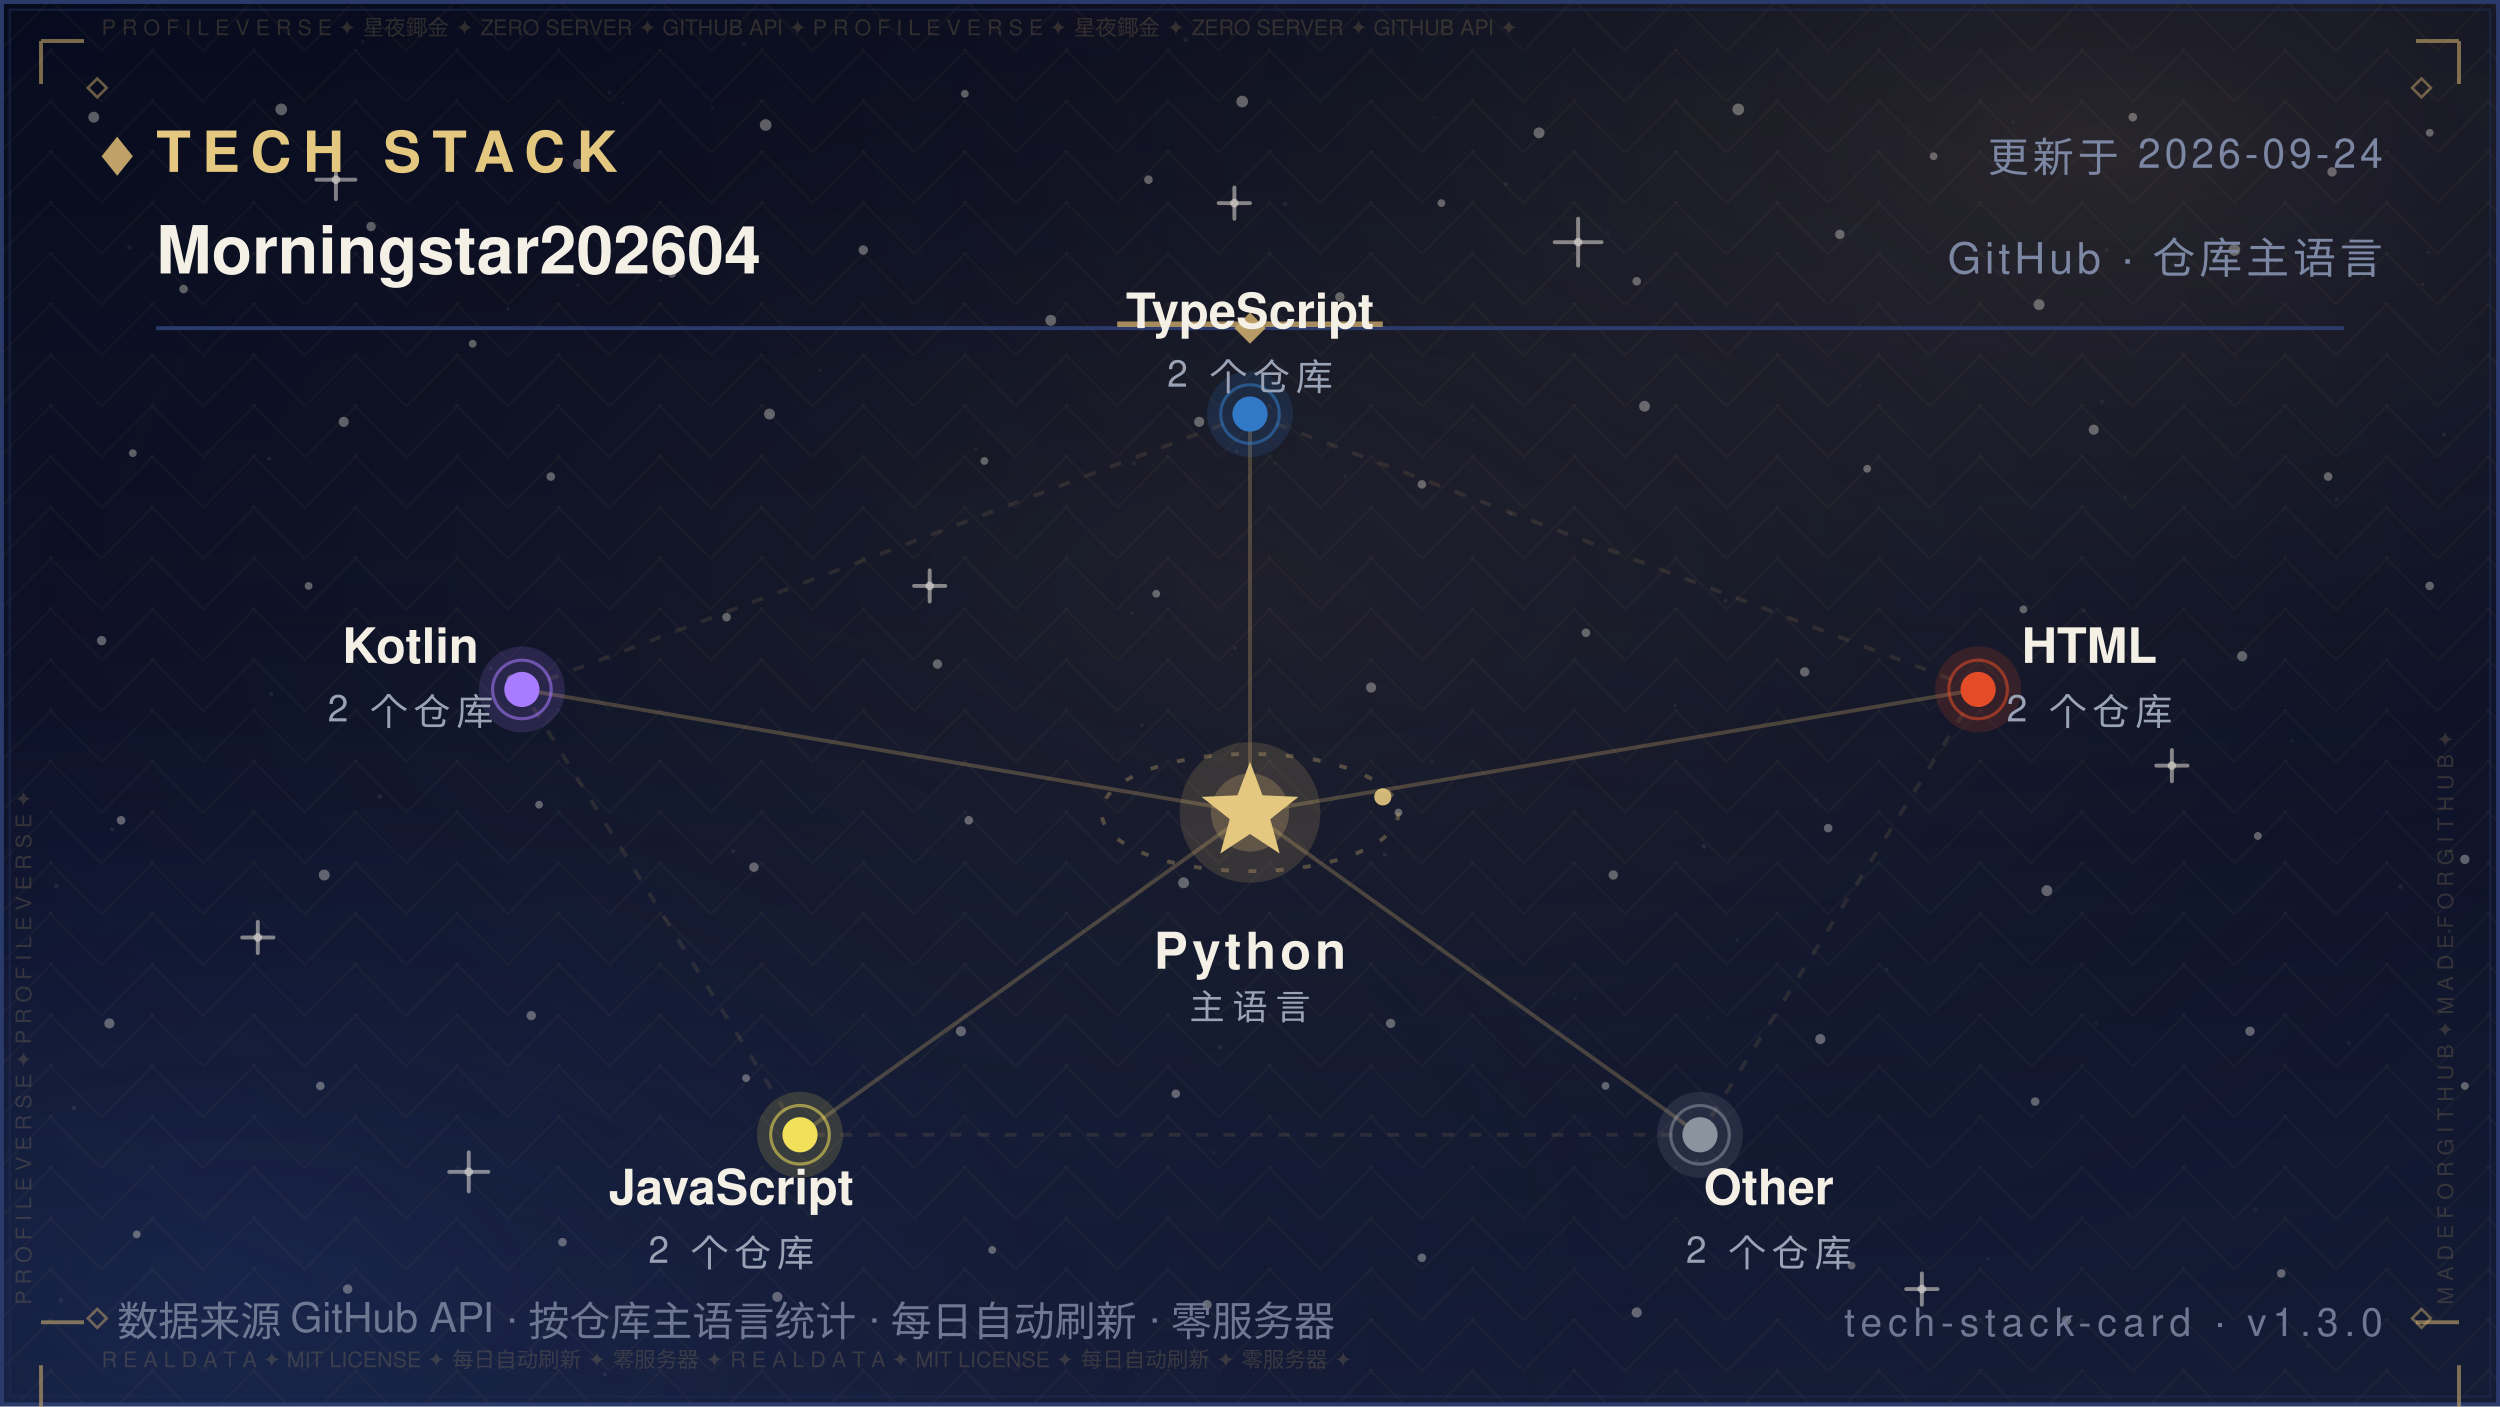
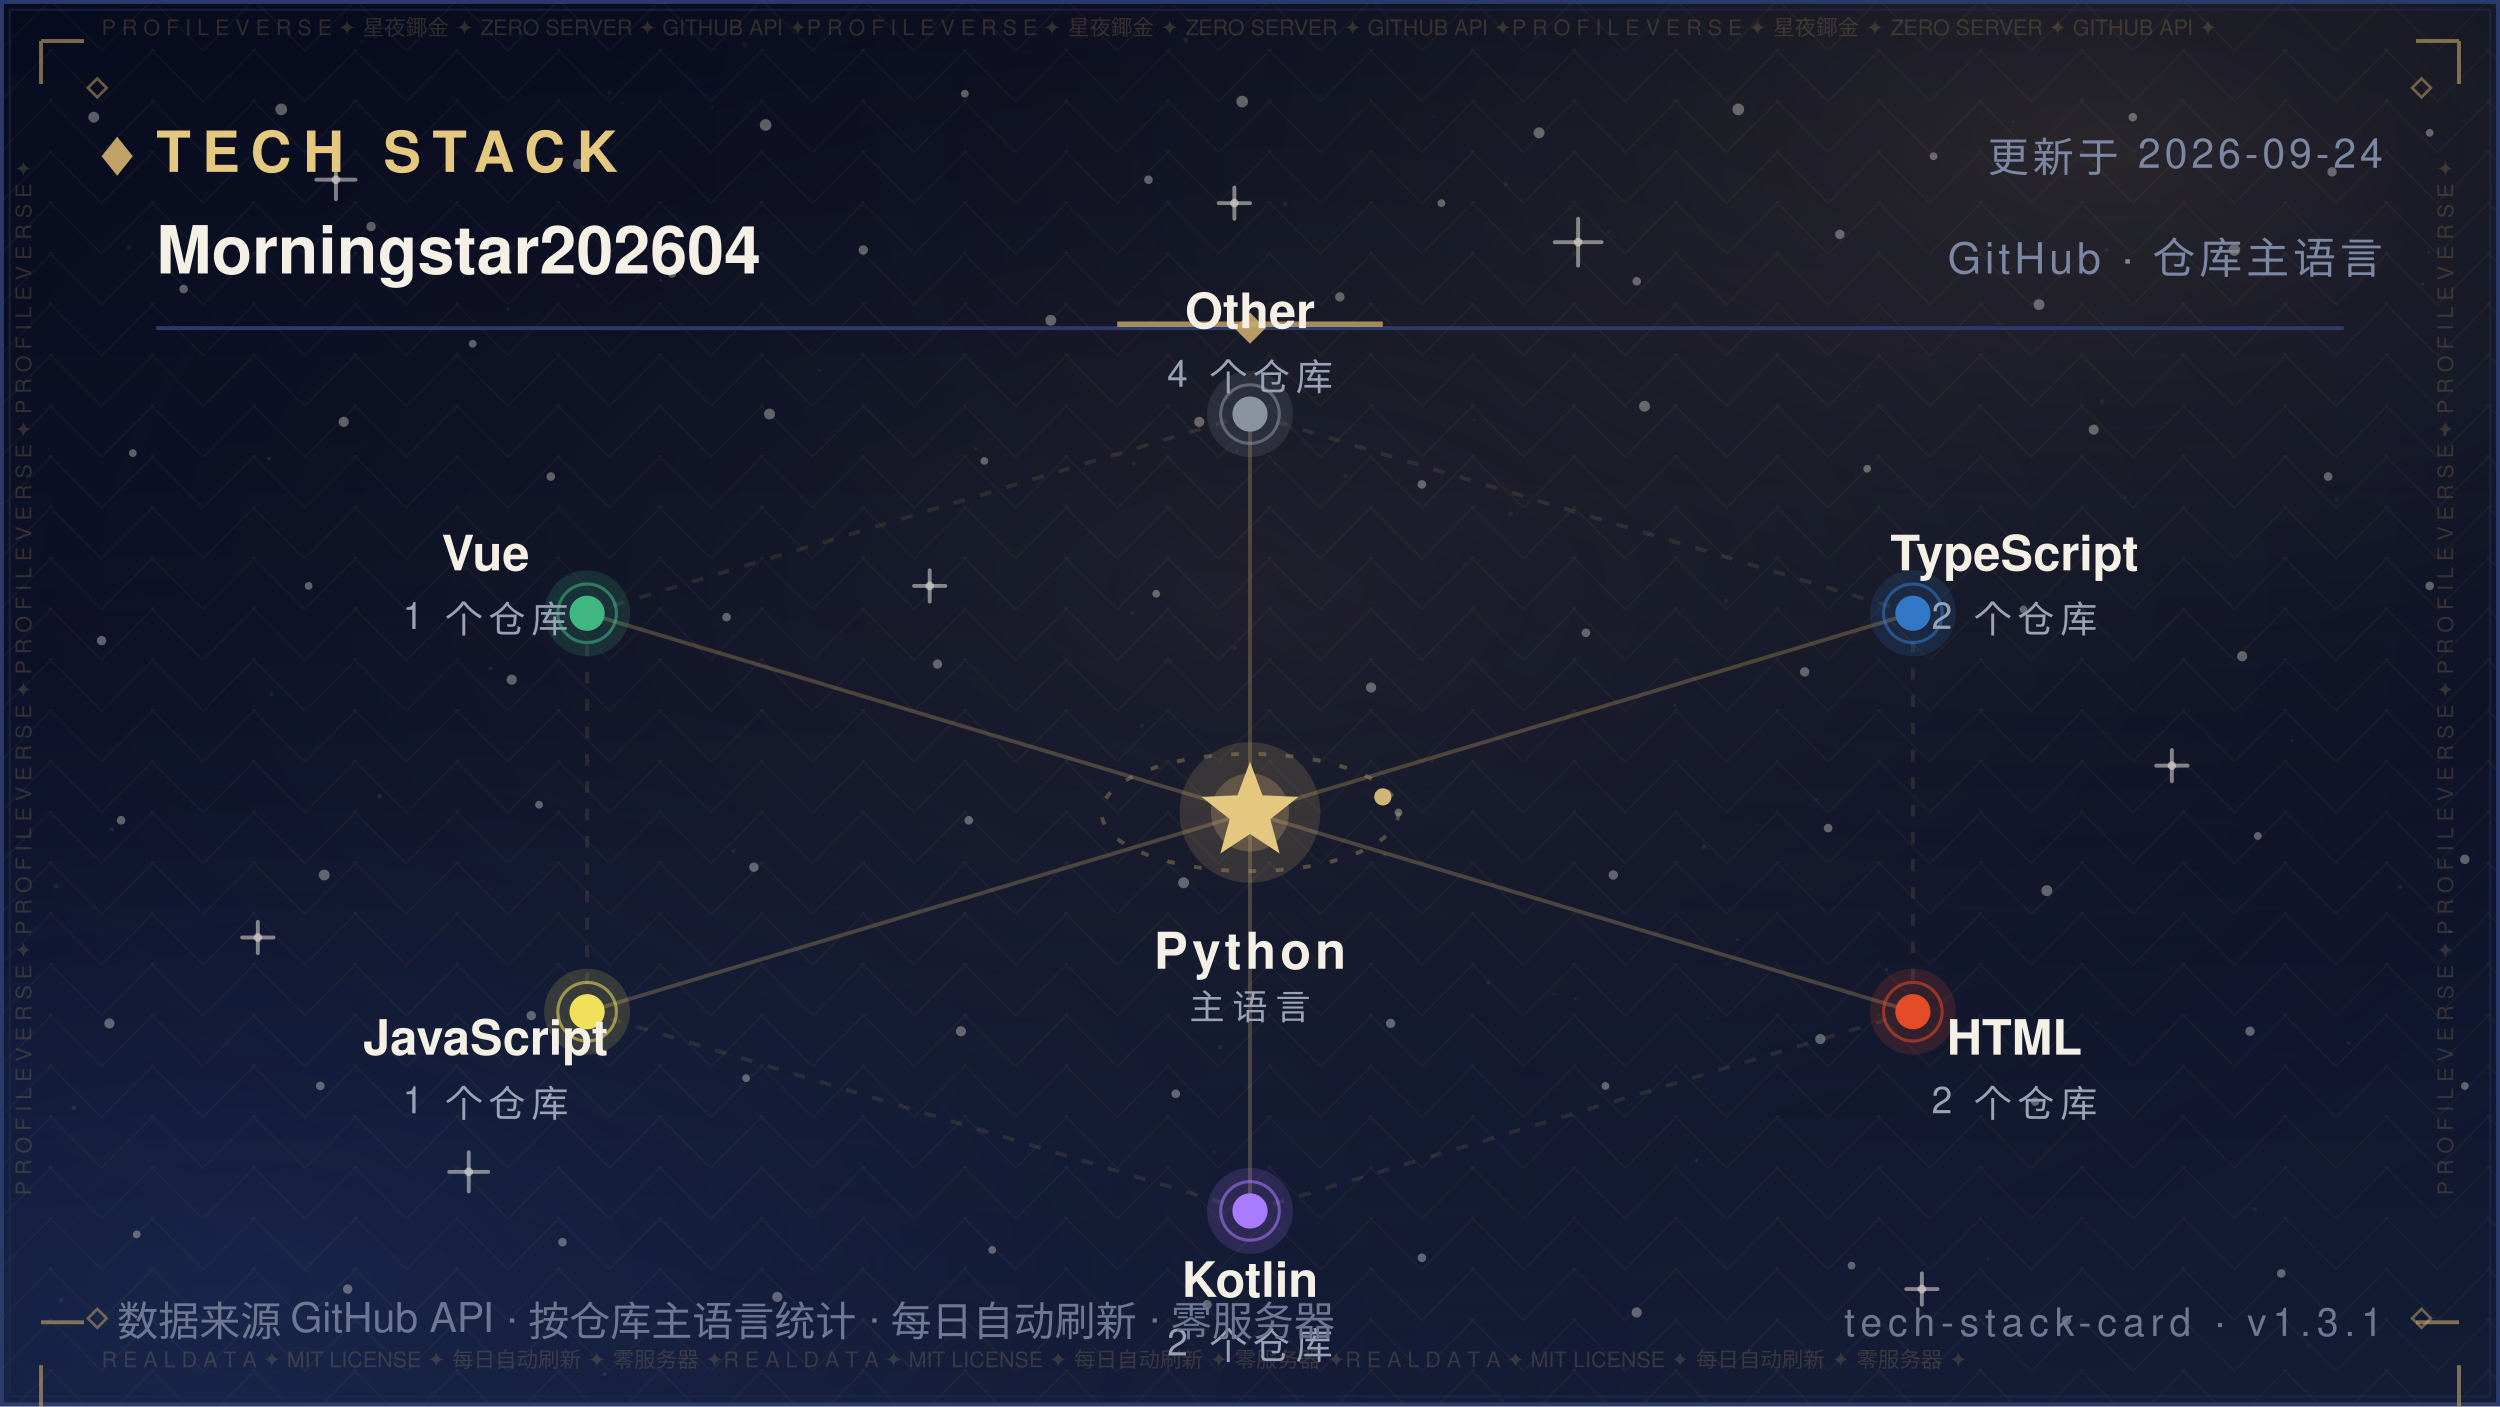
<svg xmlns="http://www.w3.org/2000/svg" width="640" height="360" viewBox="0 0 640 360" role="img" aria-label="Tech Stack — Morningstar202604">
  <defs>
    <linearGradient id="bg" x1="0" y1="0" x2="0" y2="1">
      <stop offset="0" stop-color="#070B1E" />
      <stop offset="0.5" stop-color="#0B1026" />
      <stop offset="1" stop-color="#141C36" />
    </linearGradient>
    <radialGradient id="nebG" cx="0.84" cy="0.10" r="0.62">
      <stop offset="0" stop-color="#C9A86A" stop-opacity="0.16" />
      <stop offset="1" stop-color="#070B1E" stop-opacity="0" />
    </radialGradient>
    <radialGradient id="nebB" cx="0.10" cy="0.92" r="0.60">
      <stop offset="0" stop-color="#2B4B9E" stop-opacity="0.22" />
      <stop offset="1" stop-color="#070B1E" stop-opacity="0" />
    </radialGradient>
    <radialGradient id="glow" cx="0.5" cy="0.42" r="0.72">
      <stop offset="0" stop-color="#C9A86A" stop-opacity="0.1" />
      <stop offset="1" stop-color="#070B1E" stop-opacity="0" />
    </radialGradient>
    <pattern id="fil1" width="26.0" height="13.0" patternUnits="userSpaceOnUse">
      <path d="M13.0 0 L26.0 13.0 L13.0 26.0 L0 13.0 Z" fill="none" stroke="#C9A86A" stroke-width="0.5" opacity="0.05" />
      <circle cx="13.0" cy="13.0" r="0.55" fill="#C9A86A" opacity="0.08" />
      <circle cx="0" cy="0" r="0.35" fill="#C9A86A" opacity="0.05" />
    </pattern>
  </defs>
  <rect width="640" height="360" fill="url(#bg)" />
  <rect width="640" height="360" fill="url(#nebG)" />
  <rect width="640" height="360" fill="url(#nebB)" />
  <rect width="640" height="360" fill="url(#glow)" />
  <rect width="640" height="360" fill="url(#fil1)" />
  <circle cx="24" cy="30" r="1.4" fill="#F5F0E6" opacity="0.35" />
  <circle cx="47" cy="74" r="1.1" fill="#F5F0E6" opacity="0.35" />
  <circle cx="72" cy="28" r="1.5" fill="#F5F0E6" opacity="0.35" />
  <circle cx="95" cy="58" r="1.2" fill="#F5F0E6" opacity="0.35" />
  <circle cx="121" cy="88" r="1" fill="#F5F0E6" opacity="0.35" />
  <circle cx="148" cy="42" r="1.3" fill="#F5F0E6" opacity="0.35" />
  <circle cx="172" cy="70" r="1.1" fill="#F5F0E6" opacity="0.35" />
  <circle cx="196" cy="32" r="1.5" fill="#F5F0E6" opacity="0.35" />
  <circle cx="221" cy="64" r="1.2" fill="#F5F0E6" opacity="0.35" />
  <circle cx="247" cy="24" r="1" fill="#F5F0E6" opacity="0.35" />
  <circle cx="269" cy="82" r="1.4" fill="#F5F0E6" opacity="0.35" />
  <circle cx="294" cy="46" r="1.1" fill="#F5F0E6" opacity="0.35" />
  <circle cx="318" cy="26" r="1.5" fill="#F5F0E6" opacity="0.35" />
  <circle cx="343" cy="76" r="1.2" fill="#F5F0E6" opacity="0.35" />
  <circle cx="369" cy="52" r="1" fill="#F5F0E6" opacity="0.35" />
  <circle cx="394" cy="34" r="1.4" fill="#F5F0E6" opacity="0.35" />
  <circle cx="419" cy="72" r="1.1" fill="#F5F0E6" opacity="0.35" />
  <circle cx="445" cy="28" r="1.5" fill="#F5F0E6" opacity="0.35" />
  <circle cx="471" cy="60" r="1.2" fill="#F5F0E6" opacity="0.35" />
  <circle cx="495" cy="40" r="1" fill="#F5F0E6" opacity="0.35" />
  <circle cx="522" cy="78" r="1.4" fill="#F5F0E6" opacity="0.35" />
  <circle cx="546" cy="30" r="1.1" fill="#F5F0E6" opacity="0.35" />
  <circle cx="572" cy="64" r="1.5" fill="#F5F0E6" opacity="0.35" />
  <circle cx="597" cy="44" r="1.2" fill="#F5F0E6" opacity="0.35" />
  <circle cx="622" cy="34" r="1" fill="#F5F0E6" opacity="0.35" />
  <circle cx="34" cy="116" r="1" fill="#F5F0E6" opacity="0.35" />
  <circle cx="88" cy="108" r="1.3" fill="#F5F0E6" opacity="0.35" />
  <circle cx="141" cy="122" r="1.1" fill="#F5F0E6" opacity="0.35" />
  <circle cx="197" cy="106" r="1.4" fill="#F5F0E6" opacity="0.35" />
  <circle cx="252" cy="118" r="1" fill="#F5F0E6" opacity="0.35" />
  <circle cx="307" cy="108" r="1.3" fill="#F5F0E6" opacity="0.35" />
  <circle cx="364" cy="124" r="1.1" fill="#F5F0E6" opacity="0.35" />
  <circle cx="421" cy="104" r="1.4" fill="#F5F0E6" opacity="0.35" />
  <circle cx="478" cy="120" r="1" fill="#F5F0E6" opacity="0.35" />
  <circle cx="536" cy="110" r="1.3" fill="#F5F0E6" opacity="0.35" />
  <circle cx="596" cy="122" r="1.1" fill="#F5F0E6" opacity="0.35" />
  <circle cx="26" cy="164" r="1.2" fill="#F5F0E6" opacity="0.35" />
  <circle cx="79" cy="150" r="1" fill="#F5F0E6" opacity="0.35" />
  <circle cx="131" cy="174" r="1.3" fill="#F5F0E6" opacity="0.35" />
  <circle cx="186" cy="158" r="1.1" fill="#F5F0E6" opacity="0.35" />
  <circle cx="240" cy="170" r="1.2" fill="#F5F0E6" opacity="0.35" />
  <circle cx="296" cy="152" r="1" fill="#F5F0E6" opacity="0.35" />
  <circle cx="351" cy="176" r="1.3" fill="#F5F0E6" opacity="0.35" />
  <circle cx="406" cy="162" r="1.1" fill="#F5F0E6" opacity="0.35" />
  <circle cx="462" cy="172" r="1.2" fill="#F5F0E6" opacity="0.35" />
  <circle cx="518" cy="156" r="1" fill="#F5F0E6" opacity="0.35" />
  <circle cx="574" cy="168" r="1.3" fill="#F5F0E6" opacity="0.35" />
  <circle cx="622" cy="150" r="1.1" fill="#F5F0E6" opacity="0.35" />
  <circle cx="31" cy="210" r="1.1" fill="#F5F0E6" opacity="0.35" />
  <circle cx="83" cy="224" r="1.4" fill="#F5F0E6" opacity="0.35" />
  <circle cx="138" cy="206" r="1" fill="#F5F0E6" opacity="0.35" />
  <circle cx="193" cy="222" r="1.2" fill="#F5F0E6" opacity="0.35" />
  <circle cx="248" cy="210" r="1.1" fill="#F5F0E6" opacity="0.35" />
  <circle cx="303" cy="226" r="1.4" fill="#F5F0E6" opacity="0.35" />
  <circle cx="358" cy="208" r="1" fill="#F5F0E6" opacity="0.35" />
  <circle cx="413" cy="224" r="1.2" fill="#F5F0E6" opacity="0.35" />
  <circle cx="468" cy="212" r="1.1" fill="#F5F0E6" opacity="0.35" />
  <circle cx="524" cy="228" r="1.4" fill="#F5F0E6" opacity="0.35" />
  <circle cx="578" cy="214" r="1" fill="#F5F0E6" opacity="0.35" />
  <circle cx="631" cy="220" r="1.2" fill="#F5F0E6" opacity="0.35" />
  <circle cx="28" cy="262" r="1.3" fill="#F5F0E6" opacity="0.35" />
  <circle cx="82" cy="278" r="1.1" fill="#F5F0E6" opacity="0.35" />
  <circle cx="136" cy="260" r="1.2" fill="#F5F0E6" opacity="0.35" />
  <circle cx="191" cy="276" r="1" fill="#F5F0E6" opacity="0.35" />
  <circle cx="246" cy="264" r="1.3" fill="#F5F0E6" opacity="0.35" />
  <circle cx="301" cy="280" r="1.1" fill="#F5F0E6" opacity="0.35" />
  <circle cx="356" cy="262" r="1.2" fill="#F5F0E6" opacity="0.35" />
  <circle cx="411" cy="278" r="1" fill="#F5F0E6" opacity="0.35" />
  <circle cx="466" cy="266" r="1.3" fill="#F5F0E6" opacity="0.35" />
  <circle cx="521" cy="282" r="1.1" fill="#F5F0E6" opacity="0.35" />
  <circle cx="576" cy="264" r="1.2" fill="#F5F0E6" opacity="0.35" />
  <circle cx="631" cy="278" r="1" fill="#F5F0E6" opacity="0.35" />
  <circle cx="35" cy="316" r="1" fill="#F5F0E6" opacity="0.35" />
  <circle cx="89" cy="330" r="1.2" fill="#F5F0E6" opacity="0.35" />
  <circle cx="144" cy="318" r="1.1" fill="#F5F0E6" opacity="0.35" />
  <circle cx="199" cy="332" r="1.3" fill="#F5F0E6" opacity="0.35" />
  <circle cx="254" cy="320" r="1" fill="#F5F0E6" opacity="0.35" />
  <circle cx="309" cy="334" r="1.2" fill="#F5F0E6" opacity="0.35" />
  <circle cx="364" cy="322" r="1.1" fill="#F5F0E6" opacity="0.35" />
  <circle cx="419" cy="336" r="1.3" fill="#F5F0E6" opacity="0.35" />
  <circle cx="474" cy="324" r="1" fill="#F5F0E6" opacity="0.35" />
  <circle cx="529" cy="338" r="1.2" fill="#F5F0E6" opacity="0.35" />
  <circle cx="584" cy="326" r="1.1" fill="#F5F0E6" opacity="0.35" />
  <path d="M81.0 46.0 H91.0 M86.0 41.0 V51.0" stroke="#F5F0E6" stroke-width="1" stroke-linecap="round" opacity="0.5" />
  <circle cx="86.0" cy="46.0" r="1.1" fill="#F5F0E6" opacity="0.5" />
  <path d="M234.0 150.0 H242.0 M238.0 146.0 V154.0" stroke="#F5F0E6" stroke-width="1" stroke-linecap="round" opacity="0.5" />
  <circle cx="238.0" cy="150.0" r="1.1" fill="#F5F0E6" opacity="0.5" />
  <path d="M398.0 62.0 H410.0 M404.0 56.0 V68.0" stroke="#F5F0E6" stroke-width="1" stroke-linecap="round" opacity="0.5" />
  <circle cx="404.0" cy="62.0" r="1.1" fill="#F5F0E6" opacity="0.5" />
  <path d="M552.0 196.0 H560.0 M556.0 192.0 V200.0" stroke="#F5F0E6" stroke-width="1" stroke-linecap="round" opacity="0.5" />
  <circle cx="556.0" cy="196.0" r="1.1" fill="#F5F0E6" opacity="0.5" />
  <path d="M115.0 300.0 H125.0 M120.0 295.0 V305.0" stroke="#F5F0E6" stroke-width="1" stroke-linecap="round" opacity="0.5" />
  <circle cx="120.0" cy="300.0" r="1.1" fill="#F5F0E6" opacity="0.5" />
  <path d="M488.0 330.0 H496.0 M492.0 326.0 V334.0" stroke="#F5F0E6" stroke-width="1" stroke-linecap="round" opacity="0.5" />
  <circle cx="492.0" cy="330.0" r="1.1" fill="#F5F0E6" opacity="0.5" />
  <path d="M312.0 52.0 H320.0 M316.0 48.0 V56.0" stroke="#F5F0E6" stroke-width="1" stroke-linecap="round" opacity="0.5" />
  <circle cx="316.0" cy="52.0" r="1.1" fill="#F5F0E6" opacity="0.5" />
  <path d="M62.0 240.0 H70.0 M66.0 236.0 V244.0" stroke="#F5F0E6" stroke-width="1" stroke-linecap="round" opacity="0.5" />
  <circle cx="66.0" cy="240.0" r="1.1" fill="#F5F0E6" opacity="0.5" />
  <circle cx="15.6" cy="332.9" r="0.6" fill="#FFFFFF" opacity="0.067" />
  <circle cx="97.2" cy="203.9" r="0.6" fill="#FFFFFF" opacity="0.076" />
  <circle cx="538.1" cy="102.8" r="0.6" fill="#FFFFFF" opacity="0.057" />
  <circle cx="344.4" cy="121.9" r="0.5" fill="#FFFFFF" opacity="0.057" />
  <circle cx="159.4" cy="26.3" r="0.4" fill="#FFFFFF" opacity="0.048" />
  <circle cx="28.7" cy="212.3" r="0.5" fill="#FFFFFF" opacity="0.080" />
  <circle cx="209.8" cy="94.8" r="0.4" fill="#FFFFFF" opacity="0.060" />
  <circle cx="316.1" cy="165.9" r="0.5" fill="#FFFFFF" opacity="0.057" />
  <circle cx="590.8" cy="344.6" r="0.5" fill="#FFFFFF" opacity="0.037" />
  <circle cx="539.3" cy="64.0" r="0.5" fill="#FFFFFF" opacity="0.068" />
  <circle cx="385.5" cy="47.1" r="0.5" fill="#FFFFFF" opacity="0.076" />
  <circle cx="292.3" cy="185.7" r="0.5" fill="#FFFFFF" opacity="0.060" />
  <circle cx="536.7" cy="261.9" r="0.5" fill="#FFFFFF" opacity="0.046" />
  <circle cx="377.3" cy="107.5" r="0.4" fill="#FFFFFF" opacity="0.041" />
  <circle cx="92.8" cy="10.7" r="0.5" fill="#FFFFFF" opacity="0.044" />
  <circle cx="354.5" cy="218.8" r="0.5" fill="#FFFFFF" opacity="0.080" />
  <circle cx="310.7" cy="295.0" r="0.4" fill="#FFFFFF" opacity="0.054" />
  <circle cx="601.3" cy="267.0" r="0.5" fill="#FFFFFF" opacity="0.054" />
  <circle cx="18.9" cy="283.6" r="0.6" fill="#FFFFFF" opacity="0.085" />
  <circle cx="312.4" cy="268.1" r="0.6" fill="#FFFFFF" opacity="0.069" />
  <circle cx="239.2" cy="6.0" r="0.5" fill="#FFFFFF" opacity="0.036" />
  <circle cx="436.2" cy="216.7" r="0.6" fill="#FFFFFF" opacity="0.071" />
  <circle cx="329.0" cy="52.2" r="0.6" fill="#FFFFFF" opacity="0.063" />
  <circle cx="625.7" cy="111.2" r="0.5" fill="#FFFFFF" opacity="0.075" />
  <circle cx="428.8" cy="180.5" r="0.4" fill="#FFFFFF" opacity="0.065" />
  <circle cx="169.1" cy="71.8" r="0.4" fill="#FFFFFF" opacity="0.073" />
  <circle cx="586.8" cy="189.6" r="0.4" fill="#FFFFFF" opacity="0.060" />
  <circle cx="598.2" cy="127.9" r="0.5" fill="#FFFFFF" opacity="0.054" />
  <circle cx="289.9" cy="157.0" r="0.5" fill="#FFFFFF" opacity="0.053" />
  <circle cx="315.7" cy="257.5" r="0.4" fill="#FFFFFF" opacity="0.054" />
  <circle cx="154.8" cy="351.8" r="0.5" fill="#FFFFFF" opacity="0.080" />
  <circle cx="411.7" cy="59.4" r="0.4" fill="#FFFFFF" opacity="0.043" />
  <circle cx="465.0" cy="204.8" r="0.4" fill="#FFFFFF" opacity="0.048" />
  <circle cx="533.5" cy="156.3" r="0.5" fill="#FFFFFF" opacity="0.050" />
  <circle cx="621.7" cy="64.6" r="0.4" fill="#FFFFFF" opacity="0.064" />
  <circle cx="14.4" cy="226.8" r="0.6" fill="#FFFFFF" opacity="0.064" />
  <circle cx="68.9" cy="117.4" r="0.5" fill="#FFFFFF" opacity="0.076" />
  <circle cx="182.4" cy="27.5" r="0.4" fill="#FFFFFF" opacity="0.047" />
  <circle cx="125.6" cy="171.1" r="0.5" fill="#FFFFFF" opacity="0.081" />
  <circle cx="367.1" cy="30.0" r="0.4" fill="#FFFFFF" opacity="0.039" />
  <circle cx="441.5" cy="84.0" r="0.6" fill="#FFFFFF" opacity="0.085" />
  <circle cx="69.5" cy="177.7" r="0.5" fill="#FFFFFF" opacity="0.078" />
  <circle cx="627.1" cy="238.4" r="0.5" fill="#FFFFFF" opacity="0.081" />
  <circle cx="620.2" cy="72.8" r="0.4" fill="#FFFFFF" opacity="0.078" />
  <circle cx="508.9" cy="322.2" r="0.4" fill="#FFFFFF" opacity="0.055" />
  <circle cx="403.3" cy="255.6" r="0.4" fill="#FFFFFF" opacity="0.061" />
  <circle cx="381.0" cy="251.6" r="0.5" fill="#FFFFFF" opacity="0.078" />
  <circle cx="33.1" cy="63.4" r="0.6" fill="#FFFFFF" opacity="0.059" />
  <circle cx="249.8" cy="114.9" r="0.4" fill="#FFFFFF" opacity="0.066" />
  <circle cx="434.3" cy="297.1" r="0.4" fill="#FFFFFF" opacity="0.082" />
  <circle cx="437.2" cy="260.6" r="0.4" fill="#FFFFFF" opacity="0.040" />
  <circle cx="577.3" cy="309.6" r="0.6" fill="#FFFFFF" opacity="0.044" />
  <circle cx="366.6" cy="194.9" r="0.5" fill="#FFFFFF" opacity="0.044" />
  <circle cx="444.8" cy="240.6" r="0.4" fill="#FFFFFF" opacity="0.060" />
  <circle cx="316.6" cy="115.5" r="0.4" fill="#FFFFFF" opacity="0.076" />
  <circle cx="148.0" cy="73.1" r="0.5" fill="#FFFFFF" opacity="0.053" />
  <circle cx="326.4" cy="118.7" r="0.4" fill="#FFFFFF" opacity="0.054" />
  <circle cx="515.4" cy="31.3" r="0.4" fill="#FFFFFF" opacity="0.047" />
  <circle cx="182.8" cy="84.2" r="0.4" fill="#FFFFFF" opacity="0.039" />
  <circle cx="475.9" cy="98.8" r="0.4" fill="#FFFFFF" opacity="0.037" />
  <circle cx="441.8" cy="153.8" r="0.5" fill="#FFFFFF" opacity="0.057" />
  <circle cx="386.7" cy="131.5" r="0.6" fill="#FFFFFF" opacity="0.059" />
  <circle cx="303.5" cy="10.2" r="0.6" fill="#FFFFFF" opacity="0.074" />
  <circle cx="544.1" cy="127.3" r="0.4" fill="#FFFFFF" opacity="0.054" />
  <circle cx="156.0" cy="23.7" r="0.5" fill="#FFFFFF" opacity="0.051" />
  <circle cx="614.5" cy="227.0" r="0.6" fill="#FFFFFF" opacity="0.068" />
  <circle cx="397.8" cy="254.4" r="0.4" fill="#FFFFFF" opacity="0.042" />
  <circle cx="190.5" cy="11.4" r="0.6" fill="#FFFFFF" opacity="0.043" />
  <circle cx="483.0" cy="248.2" r="0.4" fill="#FFFFFF" opacity="0.085" />
  <circle cx="187.7" cy="217.9" r="0.5" fill="#FFFFFF" opacity="0.067" />
  <circle cx="290.3" cy="118.7" r="0.5" fill="#FFFFFF" opacity="0.068" />
  <circle cx="130.0" cy="79.1" r="0.4" fill="#FFFFFF" opacity="0.074" />
  <rect x="0.5" y="0.5" width="639" height="359" fill="none" stroke="#2A3A6B" stroke-width="1" />
  <rect x="2.5" y="2.5" width="635" height="355" fill="none" stroke="#1D2A52" stroke-width="0.6" opacity="0.55" />
-   <text x="26" y="9" font-family="'Segoe UI',Helvetica,Arial,'PingFang SC','Microsoft YaHei',sans-serif" font-size="5.5" fill="#C9A86A" opacity="0.2" textLength="588">P R O F I L E   V E R S E   ✦   星夜鎁金   ✦   ZERO SERVER   ✦   GITHUB API   ✦   P R O F I L E   V E R S E   ✦   星夜鎁金   ✦   ZERO SERVER   ✦   GITHUB API   ✦   </text>
-   <text x="26" y="350" font-family="'Segoe UI',Helvetica,Arial,'PingFang SC','Microsoft YaHei',sans-serif" font-size="5.5" fill="#C9A86A" opacity="0.2" textLength="588">R E A L   D A T A   ✦   MIT LICENSE   ✦   每日自动刷新   ✦   零服务器   ✦   R E A L   D A T A   ✦   MIT LICENSE   ✦   每日自动刷新   ✦   零服务器   ✦   </text>
-   <text x="8" y="334" font-family="'Segoe UI',Helvetica,Arial,'PingFang SC','Microsoft YaHei',sans-serif" font-size="5.5" fill="#C9A86A" opacity="0.2" textLength="308" transform="rotate(-90 8 334)">P R O F I L E   V E R S E   ✦   P R O F I L E   V E R S E   ✦   </text>
-   <text x="628" y="334" font-family="'Segoe UI',Helvetica,Arial,'PingFang SC','Microsoft YaHei',sans-serif" font-size="5.5" fill="#C9A86A" opacity="0.2" textLength="308" transform="rotate(-90 628 334)">M A D E   F O R   G I T H U B   ✦   M A D E   F O R   G I T H U B   ✦   </text>
+   <text x="26" y="9" font-family="'Segoe UI',Helvetica,Arial,'PingFang SC','Microsoft YaHei',sans-serif" font-size="5.5" fill="#C9A86A" opacity="0.2" textLength="588">P R O F I L E   V E R S E   ✦   星夜鎁金   ✦   ZERO SERVER   ✦   GITHUB API   ✦P R O F I L E   V E R S E   ✦   星夜鎁金   ✦   ZERO SERVER   ✦   GITHUB API   ✦P R O F I L E   V E R S E   ✦   星夜鎁金   ✦   ZERO SERVER   ✦   GITHUB API   ✦</text>
+   <text x="26" y="350" font-family="'Segoe UI',Helvetica,Arial,'PingFang SC','Microsoft YaHei',sans-serif" font-size="5.5" fill="#C9A86A" opacity="0.2" textLength="588">R E A L   D A T A   ✦   MIT LICENSE   ✦   每日自动刷新   ✦   零服务器   ✦R E A L   D A T A   ✦   MIT LICENSE   ✦   每日自动刷新   ✦   零服务器   ✦R E A L   D A T A   ✦   MIT LICENSE   ✦   每日自动刷新   ✦   零服务器   ✦</text>
+   <text x="8" y="306" font-family="'Segoe UI',Helvetica,Arial,'PingFang SC','Microsoft YaHei',sans-serif" font-size="5.5" fill="#C9A86A" opacity="0.2" transform="rotate(-90 8 306)">P R O F I L E   V E R S E   ✦   P R O F I L E   V E R S E   ✦   P R O F I L E   V E R S E   ✦   P R O F I L E   V E R S E   ✦   </text>
+   <text x="628" y="306" font-family="'Segoe UI',Helvetica,Arial,'PingFang SC','Microsoft YaHei',sans-serif" font-size="5.5" fill="#C9A86A" opacity="0.2" transform="rotate(-90 628 306)">P R O F I L E   V E R S E   ✦   P R O F I L E   V E R S E   ✦   P R O F I L E   V E R S E   ✦   P R O F I L E   V E R S E   ✦   </text>
  <path d="M10.5 10.5 h11 M10.5 10.5 v11" fill="none" stroke="#C9A86A" stroke-width="1" opacity="0.6" />
  <path d="M618.5 10.5 h11 M629.5 10.5 v11" fill="none" stroke="#C9A86A" stroke-width="1" opacity="0.6" />
  <path d="M10.5 338.5 h11 M10.5 349.5 v11" fill="none" stroke="#C9A86A" stroke-width="1" opacity="0.6" />
  <path d="M618.5 338.5 h11 M629.5 349.5 v11" fill="none" stroke="#C9A86A" stroke-width="1" opacity="0.6" />
  <path d="M22.5 22.5 l2.4 -2.4 l2.4 2.4 l-2.4 2.4 z" fill="none" stroke="#C9A86A" stroke-width="0.7" opacity="0.5" />
  <path d="M617.5 22.5 l2.4 -2.4 l2.4 2.4 l-2.4 2.4 z" fill="none" stroke="#C9A86A" stroke-width="0.7" opacity="0.5" />
  <path d="M22.5 337.5 l2.4 -2.4 l2.4 2.4 l-2.4 2.4 z" fill="none" stroke="#C9A86A" stroke-width="0.7" opacity="0.5" />
  <path d="M617.5 337.5 l2.4 -2.4 l2.4 2.4 l-2.4 2.4 z" fill="none" stroke="#C9A86A" stroke-width="0.7" opacity="0.5" />
  <path d="M26 40 l4 -5 l4 5 l-4 5 z" fill="#C9A86A" opacity="0.95" />
  <text x="40" y="44" font-family="'Segoe UI',Helvetica,Arial,'PingFang SC','Microsoft YaHei',sans-serif" font-size="14.5" font-weight="700" letter-spacing="3" fill="#E4C87F">TECH STACK</text>
  <text x="610" y="44" text-anchor="end" font-family="'Segoe UI',Helvetica,Arial,'PingFang SC','Microsoft YaHei',sans-serif" font-size="10.5" letter-spacing="1" fill="#7C87A3">更新于 2026-09-24</text>
  <text x="40" y="70" font-family="'Segoe UI',Helvetica,Arial,'PingFang SC','Microsoft YaHei',sans-serif" font-size="17" font-weight="600" fill="#F5F0E6">Morningstar202604</text>
  <text x="610" y="70" text-anchor="end" font-family="'Segoe UI',Helvetica,Arial,'PingFang SC','Microsoft YaHei',sans-serif" font-size="11" letter-spacing="1" fill="#7C87A3">GitHub · 仓库主语言</text>
  <line x1="40" y1="84" x2="600" y2="84" stroke="#2A3A6B" stroke-width="1" />
  <line x1="286" y1="83" x2="354" y2="83" stroke="#C9A86A" stroke-width="1.4" opacity="0.8" />
  <path d="M320 80 l4 4 l-4 4 l-4 -4 z" fill="#C9A86A" opacity="0.9" />
  <line x1="320.0" y1="208.0" x2="320.0" y2="106.0" stroke="#C9A86A" stroke-opacity="0.30" stroke-width="1" />
  <circle cx="320.0" cy="106.0" r="1.4" fill="#C9A86A" opacity="0.8" />
-   <line x1="320.0" y1="208.0" x2="506.4" y2="176.5" stroke="#C9A86A" stroke-opacity="0.30" stroke-width="1" />
-   <circle cx="506.4" cy="176.5" r="1.4" fill="#C9A86A" opacity="0.8" />
-   <line x1="320.0" y1="208.0" x2="435.2" y2="290.5" stroke="#C9A86A" stroke-opacity="0.30" stroke-width="1" />
-   <circle cx="435.2" cy="290.5" r="1.4" fill="#C9A86A" opacity="0.8" />
-   <line x1="320.0" y1="208.0" x2="204.8" y2="290.5" stroke="#C9A86A" stroke-opacity="0.30" stroke-width="1" />
-   <circle cx="204.8" cy="290.5" r="1.4" fill="#C9A86A" opacity="0.8" />
-   <line x1="320.0" y1="208.0" x2="133.6" y2="176.5" stroke="#C9A86A" stroke-opacity="0.30" stroke-width="1" />
-   <circle cx="133.6" cy="176.5" r="1.4" fill="#C9A86A" opacity="0.8" />
-   <line x1="320.0" y1="106.0" x2="506.4" y2="176.5" stroke="#C9A86A" stroke-opacity="0.13" stroke-width="1" stroke-dasharray="3 4" />
-   <line x1="506.4" y1="176.5" x2="435.2" y2="290.5" stroke="#C9A86A" stroke-opacity="0.13" stroke-width="1" stroke-dasharray="3 4" />
-   <line x1="435.2" y1="290.5" x2="204.8" y2="290.5" stroke="#C9A86A" stroke-opacity="0.13" stroke-width="1" stroke-dasharray="3 4" />
-   <line x1="204.8" y1="290.5" x2="133.6" y2="176.5" stroke="#C9A86A" stroke-opacity="0.13" stroke-width="1" stroke-dasharray="3 4" />
-   <line x1="133.6" y1="176.5" x2="320.0" y2="106.0" stroke="#C9A86A" stroke-opacity="0.13" stroke-width="1" stroke-dasharray="3 4" />
+   <line x1="320.0" y1="208.0" x2="489.7" y2="157.0" stroke="#C9A86A" stroke-opacity="0.30" stroke-width="1" />
+   <circle cx="489.7" cy="157.0" r="1.4" fill="#C9A86A" opacity="0.8" />
+   <line x1="320.0" y1="208.0" x2="489.7" y2="259.0" stroke="#C9A86A" stroke-opacity="0.30" stroke-width="1" />
+   <circle cx="489.7" cy="259.0" r="1.4" fill="#C9A86A" opacity="0.8" />
+   <line x1="320.0" y1="208.0" x2="320.0" y2="310.0" stroke="#C9A86A" stroke-opacity="0.30" stroke-width="1" />
+   <circle cx="320.0" cy="310.0" r="1.4" fill="#C9A86A" opacity="0.8" />
+   <line x1="320.0" y1="208.0" x2="150.3" y2="259.0" stroke="#C9A86A" stroke-opacity="0.30" stroke-width="1" />
+   <circle cx="150.3" cy="259.0" r="1.4" fill="#C9A86A" opacity="0.8" />
+   <line x1="320.0" y1="208.0" x2="150.3" y2="157.0" stroke="#C9A86A" stroke-opacity="0.30" stroke-width="1" />
+   <circle cx="150.3" cy="157.0" r="1.4" fill="#C9A86A" opacity="0.8" />
+   <line x1="320.0" y1="106.0" x2="489.7" y2="157.0" stroke="#C9A86A" stroke-opacity="0.13" stroke-width="1" stroke-dasharray="3 4" />
+   <line x1="489.7" y1="157.0" x2="489.7" y2="259.0" stroke="#C9A86A" stroke-opacity="0.13" stroke-width="1" stroke-dasharray="3 4" />
+   <line x1="489.7" y1="259.0" x2="320.0" y2="310.0" stroke="#C9A86A" stroke-opacity="0.13" stroke-width="1" stroke-dasharray="3 4" />
+   <line x1="320.0" y1="310.0" x2="150.3" y2="259.0" stroke="#C9A86A" stroke-opacity="0.13" stroke-width="1" stroke-dasharray="3 4" />
+   <line x1="150.3" y1="259.0" x2="150.3" y2="157.0" stroke="#C9A86A" stroke-opacity="0.13" stroke-width="1" stroke-dasharray="3 4" />
+   <line x1="150.3" y1="157.0" x2="320.0" y2="106.0" stroke="#C9A86A" stroke-opacity="0.13" stroke-width="1" stroke-dasharray="3 4" />
  <ellipse cx="320" cy="208" rx="38" ry="15" fill="none" stroke="#C9A86A" stroke-opacity="0.35" stroke-width="1" stroke-dasharray="2 5" />
  <circle cx="354" cy="204" r="2.2" fill="#E4C87F" opacity="0.9" />
  <circle cx="320" cy="208" r="18" fill="#C9A86A" opacity="0.18" />
  <circle cx="320" cy="208" r="10" fill="#C9A86A" opacity="0.28" />
  <polygon points="320.0,195.0 323.2,203.6 332.4,204.0 325.2,209.7 327.6,218.5 320.0,213.5 312.4,218.5 314.8,209.7 307.6,204.0 316.8,203.6" fill="#E4C87F" />
  <text x="320" y="248" text-anchor="middle" font-family="'Segoe UI',Helvetica,Arial,'PingFang SC','Microsoft YaHei',sans-serif" font-size="13" font-weight="700" letter-spacing="1" fill="#F5F0E6">Python</text>
  <text x="320" y="261" text-anchor="middle" font-family="'Segoe UI',Helvetica,Arial,'PingFang SC','Microsoft YaHei',sans-serif" font-size="9" letter-spacing="2" fill="#9AA3B5">主语言</text>
-   <circle cx="320.0" cy="106.0" r="11" fill="#3178C6" opacity="0.16" />
-   <circle cx="320.0" cy="106.0" r="4.5" fill="#3178C6" />
-   <circle cx="320.0" cy="106.0" r="7.5" fill="none" stroke="#3178C6" stroke-opacity="0.55" stroke-width="0.8" />
-   <text x="320.0" y="84.0" text-anchor="middle" font-family="'Segoe UI',Helvetica,Arial,'PingFang SC','Microsoft YaHei',sans-serif" font-size="12.5" font-weight="600" fill="#F5F0E6">TypeScript</text>
-   <text x="320.0" y="99.0" text-anchor="middle" font-family="'Segoe UI',Helvetica,Arial,'PingFang SC','Microsoft YaHei',sans-serif" font-size="9.5" letter-spacing="1.5" fill="#9AA3B5">2 个仓库</text>
-   <circle cx="506.4" cy="176.5" r="11" fill="#E34C26" opacity="0.16" />
-   <circle cx="506.4" cy="176.5" r="4.5" fill="#E34C26" />
-   <circle cx="506.4" cy="176.5" r="7.5" fill="none" stroke="#E34C26" stroke-opacity="0.55" stroke-width="0.8" />
-   <text x="534.9" y="169.7" text-anchor="middle" font-family="'Segoe UI',Helvetica,Arial,'PingFang SC','Microsoft YaHei',sans-serif" font-size="12.5" font-weight="600" fill="#F5F0E6">HTML</text>
-   <text x="534.9" y="184.7" text-anchor="middle" font-family="'Segoe UI',Helvetica,Arial,'PingFang SC','Microsoft YaHei',sans-serif" font-size="9.5" letter-spacing="1.5" fill="#9AA3B5">2 个仓库</text>
-   <circle cx="435.2" cy="290.5" r="11" fill="#8B949E" opacity="0.16" />
-   <circle cx="435.2" cy="290.5" r="4.5" fill="#8B949E" />
-   <circle cx="435.2" cy="290.5" r="7.5" fill="none" stroke="#8B949E" stroke-opacity="0.55" stroke-width="0.8" />
-   <text x="452.8" y="308.3" text-anchor="middle" font-family="'Segoe UI',Helvetica,Arial,'PingFang SC','Microsoft YaHei',sans-serif" font-size="12.5" font-weight="600" fill="#F5F0E6">Other</text>
-   <text x="452.8" y="323.3" text-anchor="middle" font-family="'Segoe UI',Helvetica,Arial,'PingFang SC','Microsoft YaHei',sans-serif" font-size="9.5" letter-spacing="1.5" fill="#9AA3B5">2 个仓库</text>
-   <circle cx="204.8" cy="290.5" r="11" fill="#F1E05A" opacity="0.16" />
-   <circle cx="204.8" cy="290.5" r="4.5" fill="#F1E05A" />
-   <circle cx="204.8" cy="290.5" r="7.5" fill="none" stroke="#F1E05A" stroke-opacity="0.55" stroke-width="0.8" />
-   <text x="187.2" y="308.3" text-anchor="middle" font-family="'Segoe UI',Helvetica,Arial,'PingFang SC','Microsoft YaHei',sans-serif" font-size="12.5" font-weight="600" fill="#F5F0E6">JavaScript</text>
-   <text x="187.2" y="323.3" text-anchor="middle" font-family="'Segoe UI',Helvetica,Arial,'PingFang SC','Microsoft YaHei',sans-serif" font-size="9.5" letter-spacing="1.5" fill="#9AA3B5">2 个仓库</text>
-   <circle cx="133.6" cy="176.5" r="11" fill="#A97BFF" opacity="0.16" />
-   <circle cx="133.6" cy="176.5" r="4.5" fill="#A97BFF" />
-   <circle cx="133.6" cy="176.5" r="7.5" fill="none" stroke="#A97BFF" stroke-opacity="0.55" stroke-width="0.8" />
-   <text x="105.1" y="169.7" text-anchor="middle" font-family="'Segoe UI',Helvetica,Arial,'PingFang SC','Microsoft YaHei',sans-serif" font-size="12.5" font-weight="600" fill="#F5F0E6">Kotlin</text>
-   <text x="105.1" y="184.7" text-anchor="middle" font-family="'Segoe UI',Helvetica,Arial,'PingFang SC','Microsoft YaHei',sans-serif" font-size="9.5" letter-spacing="1.5" fill="#9AA3B5">2 个仓库</text>
+   <circle cx="320.0" cy="106.0" r="11" fill="#8B949E" opacity="0.16" />
+   <circle cx="320.0" cy="106.0" r="4.5" fill="#8B949E" />
+   <circle cx="320.0" cy="106.0" r="7.5" fill="none" stroke="#8B949E" stroke-opacity="0.55" stroke-width="0.8" />
+   <text x="320.0" y="84.0" text-anchor="middle" font-family="'Segoe UI',Helvetica,Arial,'PingFang SC','Microsoft YaHei',sans-serif" font-size="12.5" font-weight="600" fill="#F5F0E6">Other</text>
+   <text x="320.0" y="99.0" text-anchor="middle" font-family="'Segoe UI',Helvetica,Arial,'PingFang SC','Microsoft YaHei',sans-serif" font-size="9.5" letter-spacing="1.5" fill="#9AA3B5">4 个仓库</text>
+   <circle cx="489.7" cy="157.0" r="11" fill="#3178C6" opacity="0.16" />
+   <circle cx="489.7" cy="157.0" r="4.5" fill="#3178C6" />
+   <circle cx="489.7" cy="157.0" r="7.5" fill="none" stroke="#3178C6" stroke-opacity="0.55" stroke-width="0.8" />
+   <text x="515.7" y="146.0" text-anchor="middle" font-family="'Segoe UI',Helvetica,Arial,'PingFang SC','Microsoft YaHei',sans-serif" font-size="12.5" font-weight="600" fill="#F5F0E6">TypeScript</text>
+   <text x="515.7" y="161.0" text-anchor="middle" font-family="'Segoe UI',Helvetica,Arial,'PingFang SC','Microsoft YaHei',sans-serif" font-size="9.5" letter-spacing="1.5" fill="#9AA3B5">2 个仓库</text>
+   <circle cx="489.7" cy="259.0" r="11" fill="#E34C26" opacity="0.16" />
+   <circle cx="489.7" cy="259.0" r="4.5" fill="#E34C26" />
+   <circle cx="489.7" cy="259.0" r="7.5" fill="none" stroke="#E34C26" stroke-opacity="0.55" stroke-width="0.8" />
+   <text x="515.7" y="270.0" text-anchor="middle" font-family="'Segoe UI',Helvetica,Arial,'PingFang SC','Microsoft YaHei',sans-serif" font-size="12.5" font-weight="600" fill="#F5F0E6">HTML</text>
+   <text x="515.7" y="285.0" text-anchor="middle" font-family="'Segoe UI',Helvetica,Arial,'PingFang SC','Microsoft YaHei',sans-serif" font-size="9.5" letter-spacing="1.5" fill="#9AA3B5">2 个仓库</text>
+   <circle cx="320.0" cy="310.0" r="11" fill="#A97BFF" opacity="0.16" />
+   <circle cx="320.0" cy="310.0" r="4.5" fill="#A97BFF" />
+   <circle cx="320.0" cy="310.0" r="7.5" fill="none" stroke="#A97BFF" stroke-opacity="0.55" stroke-width="0.8" />
+   <text x="320.0" y="332.0" text-anchor="middle" font-family="'Segoe UI',Helvetica,Arial,'PingFang SC','Microsoft YaHei',sans-serif" font-size="12.5" font-weight="600" fill="#F5F0E6">Kotlin</text>
+   <text x="320.0" y="347.0" text-anchor="middle" font-family="'Segoe UI',Helvetica,Arial,'PingFang SC','Microsoft YaHei',sans-serif" font-size="9.5" letter-spacing="1.5" fill="#9AA3B5">2 个仓库</text>
+   <circle cx="150.3" cy="259.0" r="11" fill="#F1E05A" opacity="0.16" />
+   <circle cx="150.3" cy="259.0" r="4.5" fill="#F1E05A" />
+   <circle cx="150.3" cy="259.0" r="7.5" fill="none" stroke="#F1E05A" stroke-opacity="0.55" stroke-width="0.8" />
+   <text x="124.3" y="270.0" text-anchor="middle" font-family="'Segoe UI',Helvetica,Arial,'PingFang SC','Microsoft YaHei',sans-serif" font-size="12.5" font-weight="600" fill="#F5F0E6">JavaScript</text>
+   <text x="124.3" y="285.0" text-anchor="middle" font-family="'Segoe UI',Helvetica,Arial,'PingFang SC','Microsoft YaHei',sans-serif" font-size="9.5" letter-spacing="1.5" fill="#9AA3B5">1 个仓库</text>
+   <circle cx="150.3" cy="157.0" r="11" fill="#41B883" opacity="0.16" />
+   <circle cx="150.3" cy="157.0" r="4.5" fill="#41B883" />
+   <circle cx="150.3" cy="157.0" r="7.5" fill="none" stroke="#41B883" stroke-opacity="0.55" stroke-width="0.8" />
+   <text x="124.3" y="146.0" text-anchor="middle" font-family="'Segoe UI',Helvetica,Arial,'PingFang SC','Microsoft YaHei',sans-serif" font-size="12.5" font-weight="600" fill="#F5F0E6">Vue</text>
+   <text x="124.3" y="161.0" text-anchor="middle" font-family="'Segoe UI',Helvetica,Arial,'PingFang SC','Microsoft YaHei',sans-serif" font-size="9.5" letter-spacing="1.5" fill="#9AA3B5">1 个仓库</text>
  <text x="30" y="342" font-family="'Segoe UI',Helvetica,Arial,'PingFang SC','Microsoft YaHei',sans-serif" font-size="10.5" fill="#6E7893">数据来源 GitHub API · 按仓库主语言统计 · 每日自动刷新 · 零服务器</text>
-   <text x="610" y="342" text-anchor="end" font-family="'Segoe UI',Helvetica,Arial,'PingFang SC','Microsoft YaHei',sans-serif" font-size="10" letter-spacing="1.5" fill="#6E7893">tech-stack-card · v1.3.0</text>
+   <text x="610" y="342" text-anchor="end" font-family="'Segoe UI',Helvetica,Arial,'PingFang SC','Microsoft YaHei',sans-serif" font-size="10" letter-spacing="1.5" fill="#6E7893">tech-stack-card · v1.3.1</text>
</svg>
